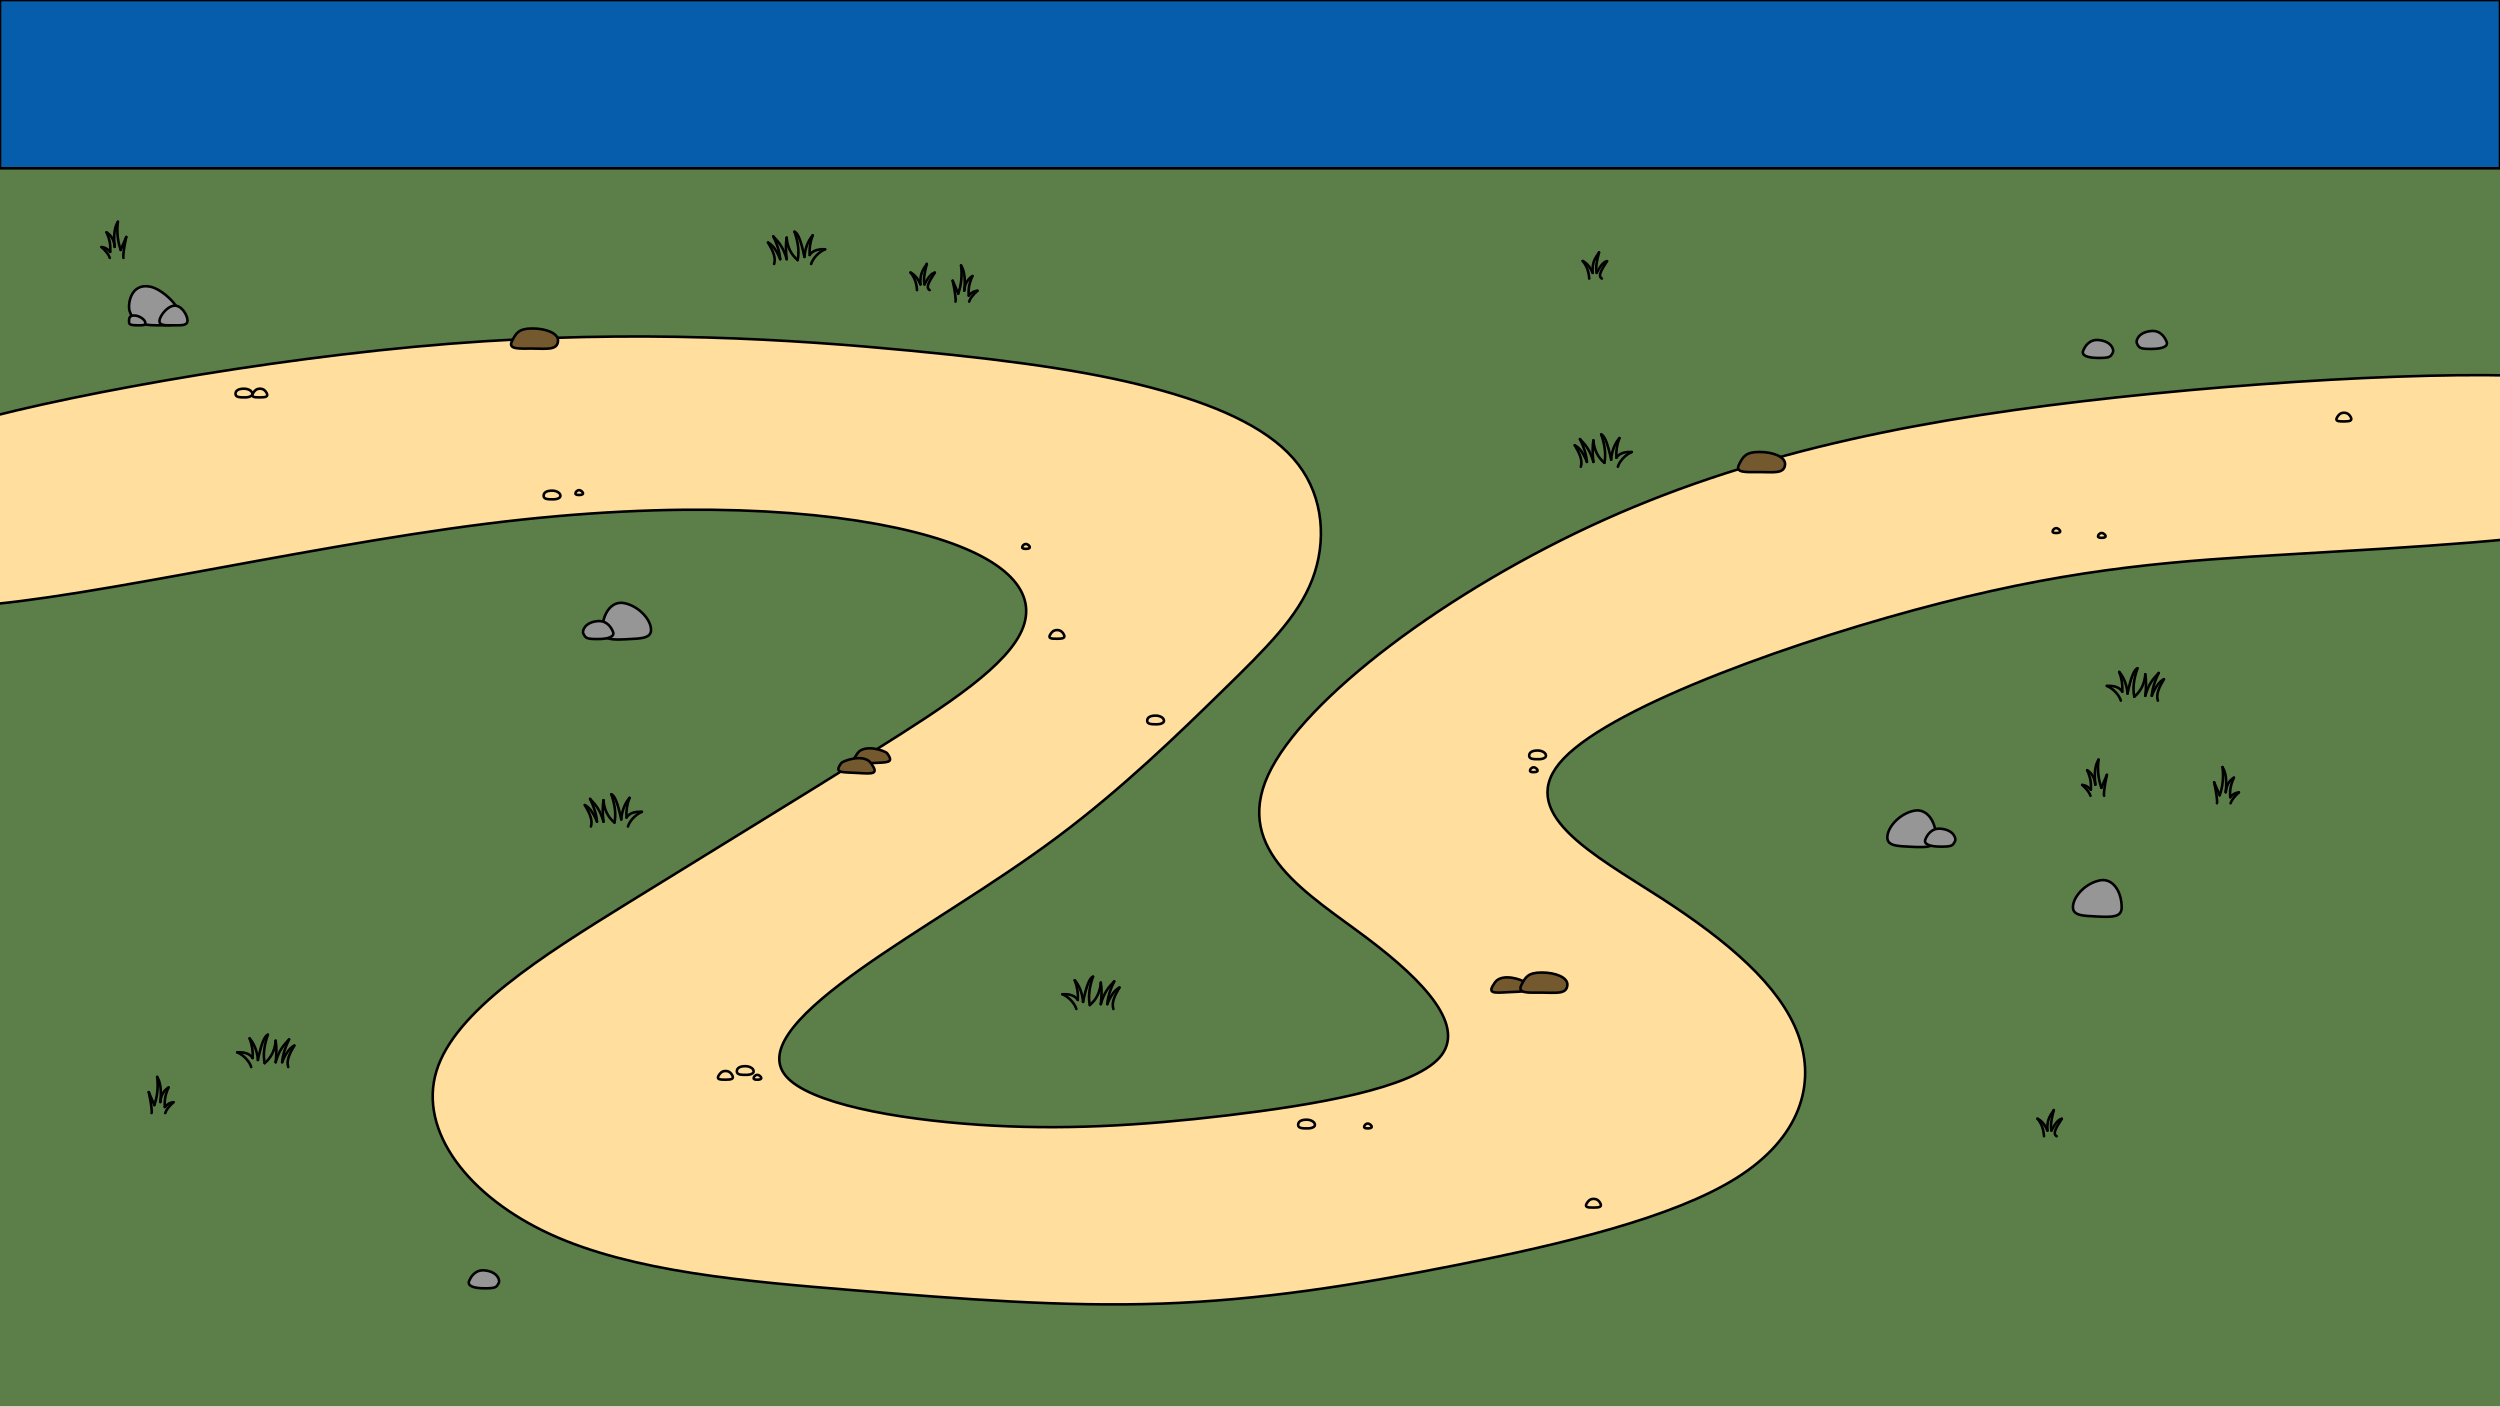
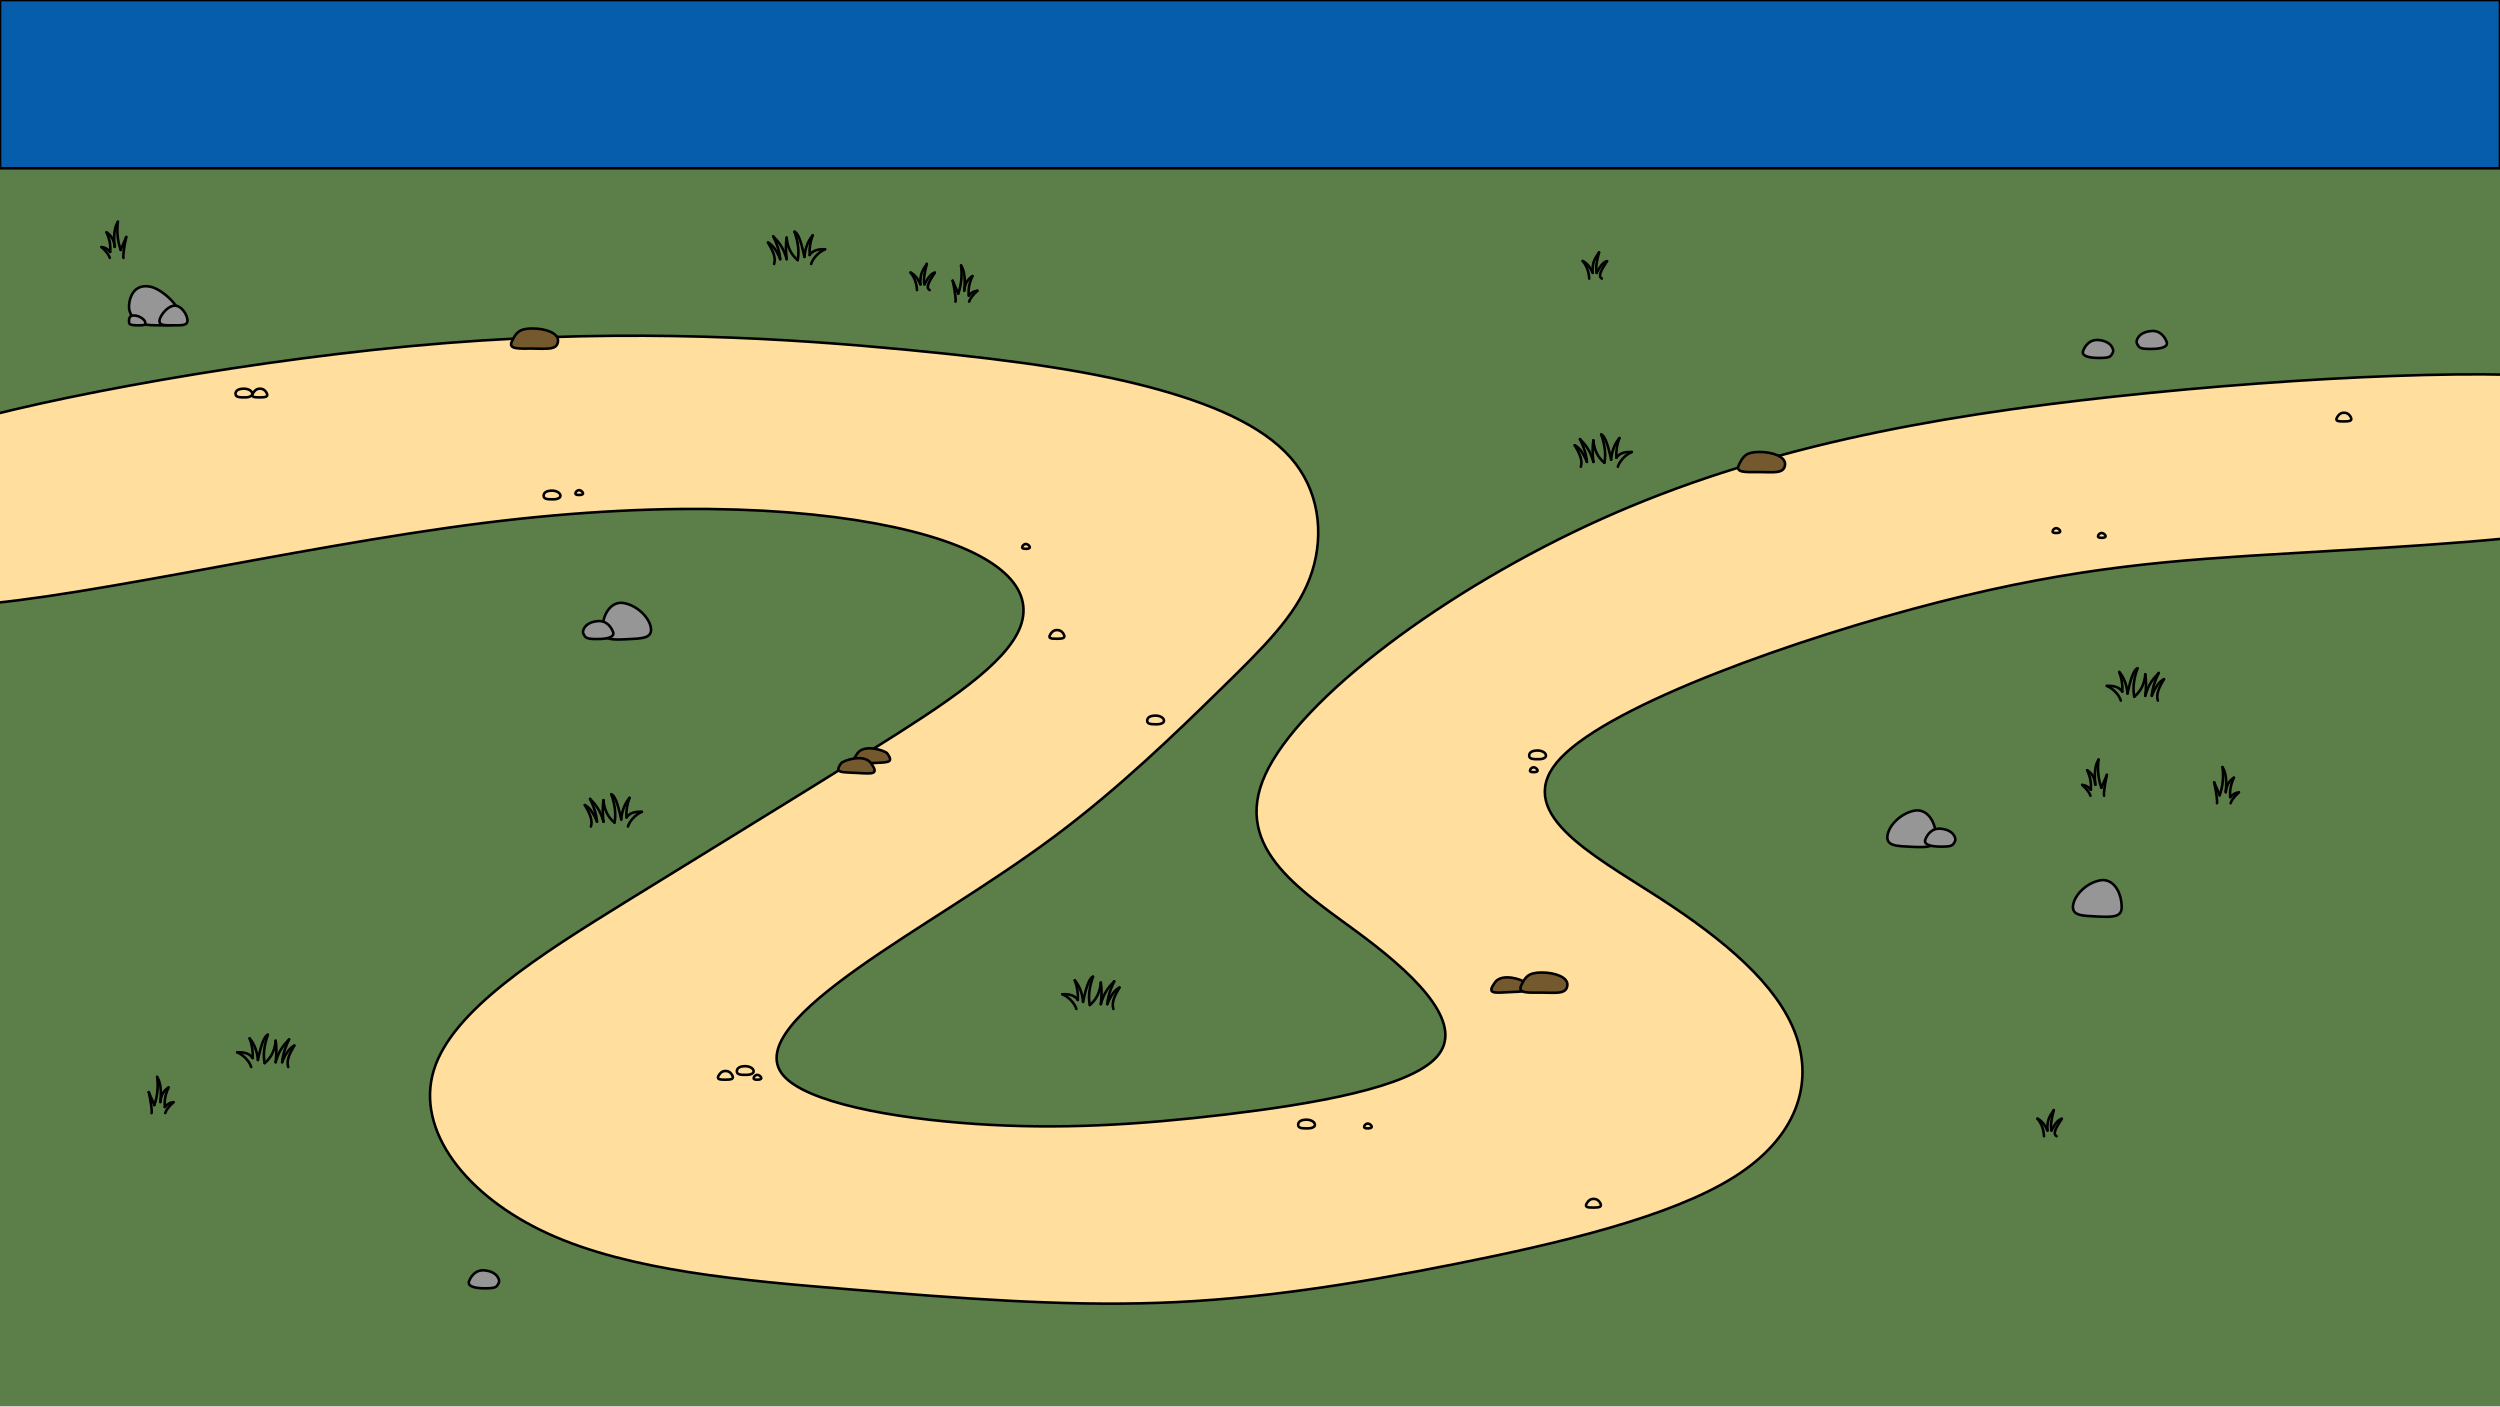
<svg xmlns="http://www.w3.org/2000/svg" viewBox="0 0 1920 1080" width="1920" height="1080">
  <defs>
-     <clipPath id="artboard-13181231583954186489">
+     <clipPath id="artboard-2598006799643999161">
      <rect x="0" y="0" width="1920" height="1080" />
    </clipPath>
  </defs>
  <g>
    <rect fill="#ffffff" x="0" y="0" width="1920" height="1080" />
-     <g clip-path="url(#artboard-13181231583954186489)">
+     <g clip-path="url(#artboard-2598006799643999161)">
      <g>
        <path d="M0,0 C0,0 1920,0 1920,0 C1920,0 1920,1080 1920,1080 C1920,1080 0,1080 0,1080 C0,1080 0,0 0,0 Z" fill="#5c7f49" />
      </g>
      <g>
        <g transform="matrix(1,0,0,1,48.2875,-93.78179)">
          <path d="M36.339,287.196 C36.339,287.196 36.734,283.522 36.035,279.798 C35.33,276.038 33.531,272.229 33.531,272.229" fill="none" stroke-width="2" stroke-linecap="round" stroke="#000000" />
        </g>
        <g transform="matrix(1,0,0,1,48.2875,-93.78179)">
          <path d="M33.531,272.229 C37.299,274.626 39.382,278.336 39.781,283.36" fill="none" stroke-width="2" stroke-linecap="round" stroke="#000000" />
        </g>
        <g transform="matrix(1,0,0,1,48.2875,-93.78179)">
          <path d="M39.781,283.36 C38.833,274.509 39.657,268.092 42.252,264.109" fill="none" stroke-width="2" stroke-linecap="round" stroke="#000000" />
        </g>
        <g transform="matrix(1,0,0,1,48.2875,-93.78179)">
          <path d="M42.252,264.109 C41.315,271.756 42.035,278.957 44.412,285.714" fill="none" stroke-width="2" stroke-linecap="round" stroke="#000000" />
        </g>
        <g transform="matrix(1,0,0,1,48.2875,-93.78179)">
          <path d="M44.412,285.714 L48.673,275.806" fill="none" stroke-width="2" stroke-linecap="round" stroke="#000000" />
        </g>
        <g transform="matrix(1,0,0,1,48.2875,-93.78179)">
          <path d="M48.673,275.806 C46.842,284.174 46.028,291.065 46.542,291.836" fill="none" stroke-width="2" stroke-linecap="round" stroke="#000000" />
        </g>
        <g transform="matrix(1,0,0,1,48.2875,-93.78179)">
          <path d="M36.339,287.196 C34.286,284.848 32.074,283.626 29.704,283.529" fill="none" stroke-width="2" stroke-linecap="round" stroke="#000000" />
        </g>
        <g transform="matrix(1,0,0,1,48.2875,-93.78179)">
          <path d="M29.704,283.529 C33.226,286.74 35.336,289.509 36.035,291.836" fill="none" stroke-width="2" stroke-linecap="round" stroke="#000000" />
        </g>
      </g>
      <g>
        <g transform="matrix(1,0,0,1,114.4009,522.4872)">
          <path d="M78.515,296.987 C77.337,292.982 72.969,287.878 67.819,285.714" fill="none" stroke-width="2" stroke-linecap="round" stroke="#000000" />
        </g>
        <g transform="matrix(1,0,0,1,114.4009,522.4872)">
          <path d="M67.819,285.714 C73.53,285.371 77.466,286.823 79.627,290.069" fill="none" stroke-width="2" stroke-linecap="round" stroke="#000000" />
        </g>
        <g transform="matrix(1,0,0,1,114.4009,522.4872)">
          <path d="M79.627,290.069 C80.003,285.103 79.231,280.085 77.311,275.014" fill="none" stroke-width="2" stroke-linecap="round" stroke="#000000" />
        </g>
        <g transform="matrix(1,0,0,1,114.4009,522.4872)">
          <path d="M77.311,275.014 C80.098,278.205 83.05,283.718 83.663,291.553" fill="none" stroke-width="2" stroke-linecap="round" stroke="#000000" />
        </g>
        <g transform="matrix(1,0,0,1,114.4009,522.4872)">
          <path d="M83.663,291.553 C86.206,279.309 88.754,272.867 91.306,272.229" fill="none" stroke-width="2" stroke-linecap="round" stroke="#000000" />
        </g>
        <g transform="matrix(1,0,0,1,114.4009,522.4872)">
          <path d="M88.859,293.987 C93.934,289.777 96.749,284.045 97.304,276.793" fill="none" stroke-width="2" stroke-linecap="round" stroke="#000000" />
        </g>
        <g transform="matrix(1,0,0,1,114.4009,522.4872)">
          <path d="M97.304,276.793 C98.056,281.315 98.056,286.813 97.304,293.286" fill="none" stroke-width="2" stroke-linecap="round" stroke="#000000" />
        </g>
        <g transform="matrix(1,0,0,1,114.4009,522.4872)">
          <path d="M97.304,293.286 C99.769,284.546 102.946,280.64 107.593,275.806" fill="none" stroke-width="2" stroke-linecap="round" stroke="#000000" />
        </g>
        <g transform="matrix(1,0,0,1,114.4009,522.4872)">
          <path d="M107.593,275.806 C107.593,275.806 105.095,281.019 103.917,284.896 C102.44,289.759 102.285,293.286 102.285,293.286" fill="none" stroke-width="2" stroke-linecap="round" stroke="#000000" />
        </g>
        <g transform="matrix(1,0,0,1,114.4009,522.4872)">
          <path d="M102.285,293.286 C105.016,286.478 108.128,282.228 111.621,280.537" fill="none" stroke-width="2" stroke-linecap="round" stroke="#000000" />
        </g>
        <g transform="matrix(1,0,0,1,114.4009,522.4872)">
          <path d="M111.621,280.537 C107.845,286.811 105.419,292.294 106.953,296.987" fill="none" stroke-width="2" stroke-linecap="round" stroke="#000000" />
        </g>
        <g transform="matrix(1,0,0,1,114.4009,522.4872)">
          <path d="M91.306,272.229 C88.358,280.537 87.586,288.029 88.859,293.987" fill="none" stroke-width="2" stroke-linecap="round" stroke="#000000" />
        </g>
      </g>
      <g>
        <g transform="matrix(1,0,0,1,1082.528,-80.05642)">
          <path d="M137.986,293.987 C137.889,292.302 137.66,290.706 137.3,289.198 C136.509,285.882 135.082,282.995 133.019,280.537" fill="none" stroke-width="2" stroke-linecap="round" stroke="#000000" />
        </g>
        <g transform="matrix(1,0,0,1,1082.528,-80.05642)">
          <path d="M133.019,280.537 C136.098,282.036 138.643,285.061 140.651,289.612" fill="none" stroke-width="2" stroke-linecap="round" stroke="#000000" />
        </g>
        <g transform="matrix(1,0,0,1,1082.528,-80.05642)">
          <path d="M140.651,289.612 C140.039,281.133 142.867,277.933 145.524,273.94" fill="none" stroke-width="2" stroke-linecap="round" stroke="#000000" />
        </g>
        <g transform="matrix(1,0,0,1,1082.528,-80.05642)">
          <path d="M145.524,273.94 C143.719,280.636 142.833,285.902 143.719,289.612" fill="none" stroke-width="2" stroke-linecap="round" stroke="#000000" />
        </g>
        <g transform="matrix(1,0,0,1,1082.528,-80.05642)">
          <path d="M143.719,289.612 C146.666,283.894 149.31,280.902 151.652,280.636" fill="none" stroke-width="2" stroke-linecap="round" stroke="#000000" />
        </g>
        <g transform="matrix(1,0,0,1,1082.528,-80.05642)">
          <path d="M151.652,280.628 C146.914,287.984 144.576,292.137 147.686,293.987" fill="none" stroke-width="2" stroke-linecap="round" stroke="#000000" />
        </g>
      </g>
      <g>
        <path d="M1612.415,676.192 C1622.504,674.015 1629.439,684.487 1629.439,696.844 C1629.439,704.102 1623.21,704.503 1611.189,703.914 C1598.858,703.31 1590.627,703.391 1592.22,694.671 C1593.535,687.469 1601.845,678.473 1612.415,676.192 Z" fill="#969696" stroke-width="2" stroke-linecap="round" stroke="#000000" />
      </g>
      <g>
        <path d="M372.219,975.663 C382.206,976.638 384.115,983.276 383.081,985.213 C381.293,988.562 381.046,989.424 372.219,989.424 C363.392,989.424 358.89,987.494 360.258,983.952 C361.377,981.053 364.664,974.925 372.219,975.663 Z" fill="#969696" stroke-width="2" stroke-linecap="round" stroke="#000000" />
      </g>
      <g>
        <path d="M115.658,220.221 C123.875,221.985 138.111,234.143 138.111,242.925 C138.111,249.837 134.465,249.837 120.612,249.837 C106.759,249.837 102.322,247.209 99.533,238.877 C97.977,234.226 100.059,216.873 115.658,220.221 Z" fill="#969696" stroke-width="2" stroke-linecap="round" stroke="#000000" />
      </g>
      <g>
        <path d="M133.46,234.789 C139.202,233.99 143.995,241.961 143.995,246.105 C143.995,250.25 139.257,249.81 133.46,249.81 C127.662,249.81 122.191,250.376 122.49,246.242 C122.733,242.872 127.906,235.563 133.46,234.789 Z" fill="#969696" stroke-width="2" stroke-linecap="round" stroke="#000000" />
      </g>
      <g>
        <path d="M102.957,242.285 C107.214,242.285 111.595,245.725 111.595,247.808 C111.595,249.891 110.303,249.837 106.046,249.837 C101.789,249.837 99.114,249.645 99.114,247.561 C99.114,245.478 98.7,242.285 102.957,242.285 Z" fill="#969696" stroke-width="2" stroke-linecap="round" stroke="#000000" />
      </g>
      <g>
        <g transform="matrix(-1,0,0,1,780.344,-60.20188)">
          <path d="M36.339,287.196 C36.339,287.196 36.734,283.522 36.035,279.798 C35.33,276.038 33.531,272.229 33.531,272.229" fill="none" stroke-width="2" stroke-linecap="round" stroke="#000000" />
        </g>
        <g transform="matrix(-1,0,0,1,780.344,-60.20188)">
          <path d="M33.531,272.229 C37.299,274.626 39.382,278.336 39.781,283.36" fill="none" stroke-width="2" stroke-linecap="round" stroke="#000000" />
        </g>
        <g transform="matrix(-1,0,0,1,780.344,-60.20188)">
          <path d="M39.781,283.36 C38.833,274.509 39.657,268.092 42.252,264.109" fill="none" stroke-width="2" stroke-linecap="round" stroke="#000000" />
        </g>
        <g transform="matrix(-1,0,0,1,780.344,-60.20188)">
          <path d="M42.252,264.109 C41.315,271.756 42.035,278.957 44.412,285.714" fill="none" stroke-width="2" stroke-linecap="round" stroke="#000000" />
        </g>
        <g transform="matrix(-1,0,0,1,780.344,-60.20188)">
          <path d="M44.412,285.714 L48.673,275.806" fill="none" stroke-width="2" stroke-linecap="round" stroke="#000000" />
        </g>
        <g transform="matrix(-1,0,0,1,780.344,-60.20188)">
          <path d="M48.673,275.806 C46.842,284.174 46.028,291.065 46.542,291.836" fill="none" stroke-width="2" stroke-linecap="round" stroke="#000000" />
        </g>
        <g transform="matrix(-1,0,0,1,780.344,-60.20188)">
          <path d="M36.339,287.196 C34.286,284.848 32.074,283.626 29.704,283.529" fill="none" stroke-width="2" stroke-linecap="round" stroke="#000000" />
        </g>
        <g transform="matrix(-1,0,0,1,780.344,-60.20188)">
          <path d="M29.704,283.529 C33.226,286.74 35.336,289.509 36.035,291.836" fill="none" stroke-width="2" stroke-linecap="round" stroke="#000000" />
        </g>
      </g>
      <g>
        <g transform="matrix(-1,0,0,1,162.9402,562.9786)">
          <path d="M36.339,287.196 C36.339,287.196 36.734,283.522 36.035,279.798 C35.33,276.038 33.531,272.229 33.531,272.229" fill="none" stroke-width="2" stroke-linecap="round" stroke="#000000" />
        </g>
        <g transform="matrix(-1,0,0,1,162.9402,562.9786)">
          <path d="M33.531,272.229 C37.299,274.626 39.382,278.336 39.781,283.36" fill="none" stroke-width="2" stroke-linecap="round" stroke="#000000" />
        </g>
        <g transform="matrix(-1,0,0,1,162.9402,562.9786)">
          <path d="M39.781,283.36 C38.833,274.509 39.657,268.092 42.252,264.109" fill="none" stroke-width="2" stroke-linecap="round" stroke="#000000" />
        </g>
        <g transform="matrix(-1,0,0,1,162.9402,562.9786)">
          <path d="M42.252,264.109 C41.315,271.756 42.035,278.957 44.412,285.714" fill="none" stroke-width="2" stroke-linecap="round" stroke="#000000" />
        </g>
        <g transform="matrix(-1,0,0,1,162.9402,562.9786)">
          <path d="M44.412,285.714 L48.673,275.806" fill="none" stroke-width="2" stroke-linecap="round" stroke="#000000" />
        </g>
        <g transform="matrix(-1,0,0,1,162.9402,562.9786)">
          <path d="M48.673,275.806 C46.842,284.174 46.028,291.065 46.542,291.836" fill="none" stroke-width="2" stroke-linecap="round" stroke="#000000" />
        </g>
        <g transform="matrix(-1,0,0,1,162.9402,562.9786)">
          <path d="M36.339,287.196 C34.286,284.848 32.074,283.626 29.704,283.529" fill="none" stroke-width="2" stroke-linecap="round" stroke="#000000" />
        </g>
        <g transform="matrix(-1,0,0,1,162.9402,562.9786)">
          <path d="M29.704,283.529 C33.226,286.74 35.336,289.509 36.035,291.836" fill="none" stroke-width="2" stroke-linecap="round" stroke="#000000" />
        </g>
      </g>
      <g>
        <g transform="matrix(-1,0,0,1,1749.14,325.0422)">
          <path d="M36.339,287.196 C36.339,287.196 36.734,283.522 36.035,279.798 C35.33,276.038 33.531,272.229 33.531,272.229" fill="none" stroke-width="2" stroke-linecap="round" stroke="#000000" />
        </g>
        <g transform="matrix(-1,0,0,1,1749.14,325.0422)">
          <path d="M33.531,272.229 C37.299,274.626 39.382,278.336 39.781,283.36" fill="none" stroke-width="2" stroke-linecap="round" stroke="#000000" />
        </g>
        <g transform="matrix(-1,0,0,1,1749.14,325.0422)">
          <path d="M39.781,283.36 C38.833,274.509 39.657,268.092 42.252,264.109" fill="none" stroke-width="2" stroke-linecap="round" stroke="#000000" />
        </g>
        <g transform="matrix(-1,0,0,1,1749.14,325.0422)">
          <path d="M42.252,264.109 C41.315,271.756 42.035,278.957 44.412,285.714" fill="none" stroke-width="2" stroke-linecap="round" stroke="#000000" />
        </g>
        <g transform="matrix(-1,0,0,1,1749.14,325.0422)">
          <path d="M44.412,285.714 L48.673,275.806" fill="none" stroke-width="2" stroke-linecap="round" stroke="#000000" />
        </g>
        <g transform="matrix(-1,0,0,1,1749.14,325.0422)">
          <path d="M48.673,275.806 C46.842,284.174 46.028,291.065 46.542,291.836" fill="none" stroke-width="2" stroke-linecap="round" stroke="#000000" />
        </g>
        <g transform="matrix(-1,0,0,1,1749.14,325.0422)">
          <path d="M36.339,287.196 C34.286,284.848 32.074,283.626 29.704,283.529" fill="none" stroke-width="2" stroke-linecap="round" stroke="#000000" />
        </g>
        <g transform="matrix(-1,0,0,1,1749.14,325.0422)">
          <path d="M29.704,283.529 C33.226,286.74 35.336,289.509 36.035,291.836" fill="none" stroke-width="2" stroke-linecap="round" stroke="#000000" />
        </g>
      </g>
      <g>
        <g transform="matrix(1,0,0,1,1569.423,319.2989)">
          <path d="M36.339,287.196 C36.339,287.196 36.734,283.522 36.035,279.798 C35.33,276.038 33.531,272.229 33.531,272.229" fill="none" stroke-width="2" stroke-linecap="round" stroke="#000000" />
        </g>
        <g transform="matrix(1,0,0,1,1569.423,319.2989)">
          <path d="M33.531,272.229 C37.299,274.626 39.382,278.336 39.781,283.36" fill="none" stroke-width="2" stroke-linecap="round" stroke="#000000" />
        </g>
        <g transform="matrix(1,0,0,1,1569.423,319.2989)">
          <path d="M39.781,283.36 C38.833,274.509 39.657,268.092 42.252,264.109" fill="none" stroke-width="2" stroke-linecap="round" stroke="#000000" />
        </g>
        <g transform="matrix(1,0,0,1,1569.423,319.2989)">
          <path d="M42.252,264.109 C41.315,271.756 42.035,278.957 44.412,285.714" fill="none" stroke-width="2" stroke-linecap="round" stroke="#000000" />
        </g>
        <g transform="matrix(1,0,0,1,1569.423,319.2989)">
          <path d="M44.412,285.714 L48.673,275.806" fill="none" stroke-width="2" stroke-linecap="round" stroke="#000000" />
        </g>
        <g transform="matrix(1,0,0,1,1569.423,319.2989)">
          <path d="M48.673,275.806 C46.842,284.174 46.028,291.065 46.542,291.836" fill="none" stroke-width="2" stroke-linecap="round" stroke="#000000" />
        </g>
        <g transform="matrix(1,0,0,1,1569.423,319.2989)">
          <path d="M36.339,287.196 C34.286,284.848 32.074,283.626 29.704,283.529" fill="none" stroke-width="2" stroke-linecap="round" stroke="#000000" />
        </g>
        <g transform="matrix(1,0,0,1,1569.423,319.2989)">
          <path d="M29.704,283.529 C33.226,286.74 35.336,289.509 36.035,291.836" fill="none" stroke-width="2" stroke-linecap="round" stroke="#000000" />
        </g>
      </g>
      <g>
        <g transform="matrix(-1,0,0,1,701.4667,-94.253)">
          <path d="M78.515,296.987 C77.337,292.982 72.969,287.878 67.819,285.714" fill="none" stroke-width="2" stroke-linecap="round" stroke="#000000" />
        </g>
        <g transform="matrix(-1,0,0,1,701.4667,-94.253)">
          <path d="M67.819,285.714 C73.53,285.371 77.466,286.823 79.627,290.069" fill="none" stroke-width="2" stroke-linecap="round" stroke="#000000" />
        </g>
        <g transform="matrix(-1,0,0,1,701.4667,-94.253)">
          <path d="M79.627,290.069 C80.003,285.103 79.231,280.085 77.311,275.014" fill="none" stroke-width="2" stroke-linecap="round" stroke="#000000" />
        </g>
        <g transform="matrix(-1,0,0,1,701.4667,-94.253)">
          <path d="M77.311,275.014 C80.098,278.205 83.05,283.718 83.663,291.553" fill="none" stroke-width="2" stroke-linecap="round" stroke="#000000" />
        </g>
        <g transform="matrix(-1,0,0,1,701.4667,-94.253)">
          <path d="M83.663,291.553 C86.206,279.309 88.754,272.867 91.306,272.229" fill="none" stroke-width="2" stroke-linecap="round" stroke="#000000" />
        </g>
        <g transform="matrix(-1,0,0,1,701.4667,-94.253)">
          <path d="M88.859,293.987 C93.934,289.777 96.749,284.045 97.304,276.793" fill="none" stroke-width="2" stroke-linecap="round" stroke="#000000" />
        </g>
        <g transform="matrix(-1,0,0,1,701.4667,-94.253)">
          <path d="M97.304,276.793 C98.056,281.315 98.056,286.813 97.304,293.286" fill="none" stroke-width="2" stroke-linecap="round" stroke="#000000" />
        </g>
        <g transform="matrix(-1,0,0,1,701.4667,-94.253)">
          <path d="M97.304,293.286 C99.769,284.546 102.946,280.64 107.593,275.806" fill="none" stroke-width="2" stroke-linecap="round" stroke="#000000" />
        </g>
        <g transform="matrix(-1,0,0,1,701.4667,-94.253)">
          <path d="M107.593,275.806 C107.593,275.806 105.095,281.019 103.917,284.896 C102.44,289.759 102.285,293.286 102.285,293.286" fill="none" stroke-width="2" stroke-linecap="round" stroke="#000000" />
        </g>
        <g transform="matrix(-1,0,0,1,701.4667,-94.253)">
          <path d="M102.285,293.286 C105.016,286.478 108.128,282.228 111.621,280.537" fill="none" stroke-width="2" stroke-linecap="round" stroke="#000000" />
        </g>
        <g transform="matrix(-1,0,0,1,701.4667,-94.253)">
          <path d="M111.621,280.537 C107.845,286.811 105.419,292.294 106.953,296.987" fill="none" stroke-width="2" stroke-linecap="round" stroke="#000000" />
        </g>
        <g transform="matrix(-1,0,0,1,701.4667,-94.253)">
          <path d="M91.306,272.229 C88.358,280.537 87.586,288.029 88.859,293.987" fill="none" stroke-width="2" stroke-linecap="round" stroke="#000000" />
        </g>
      </g>
      <g>
        <g transform="matrix(1,0,0,1,1550.277,241.0724)">
          <path d="M78.515,296.987 C77.337,292.982 72.969,287.878 67.819,285.714" fill="none" stroke-width="2" stroke-linecap="round" stroke="#000000" />
        </g>
        <g transform="matrix(1,0,0,1,1550.277,241.0724)">
          <path d="M67.819,285.714 C73.53,285.371 77.466,286.823 79.627,290.069" fill="none" stroke-width="2" stroke-linecap="round" stroke="#000000" />
        </g>
        <g transform="matrix(1,0,0,1,1550.277,241.0724)">
          <path d="M79.627,290.069 C80.003,285.103 79.231,280.085 77.311,275.014" fill="none" stroke-width="2" stroke-linecap="round" stroke="#000000" />
        </g>
        <g transform="matrix(1,0,0,1,1550.277,241.0724)">
          <path d="M77.311,275.014 C80.098,278.205 83.05,283.718 83.663,291.553" fill="none" stroke-width="2" stroke-linecap="round" stroke="#000000" />
        </g>
        <g transform="matrix(1,0,0,1,1550.277,241.0724)">
          <path d="M83.663,291.553 C86.206,279.309 88.754,272.867 91.306,272.229" fill="none" stroke-width="2" stroke-linecap="round" stroke="#000000" />
        </g>
        <g transform="matrix(1,0,0,1,1550.277,241.0724)">
          <path d="M88.859,293.987 C93.934,289.777 96.749,284.045 97.304,276.793" fill="none" stroke-width="2" stroke-linecap="round" stroke="#000000" />
        </g>
        <g transform="matrix(1,0,0,1,1550.277,241.0724)">
          <path d="M97.304,276.793 C98.056,281.315 98.056,286.813 97.304,293.286" fill="none" stroke-width="2" stroke-linecap="round" stroke="#000000" />
        </g>
        <g transform="matrix(1,0,0,1,1550.277,241.0724)">
          <path d="M97.304,293.286 C99.769,284.546 102.946,280.64 107.593,275.806" fill="none" stroke-width="2" stroke-linecap="round" stroke="#000000" />
        </g>
        <g transform="matrix(1,0,0,1,1550.277,241.0724)">
          <path d="M107.593,275.806 C107.593,275.806 105.095,281.019 103.917,284.896 C102.44,289.759 102.285,293.286 102.285,293.286" fill="none" stroke-width="2" stroke-linecap="round" stroke="#000000" />
        </g>
        <g transform="matrix(1,0,0,1,1550.277,241.0724)">
          <path d="M102.285,293.286 C105.016,286.478 108.128,282.228 111.621,280.537" fill="none" stroke-width="2" stroke-linecap="round" stroke="#000000" />
        </g>
        <g transform="matrix(1,0,0,1,1550.277,241.0724)">
          <path d="M111.621,280.537 C107.845,286.811 105.419,292.294 106.953,296.987" fill="none" stroke-width="2" stroke-linecap="round" stroke="#000000" />
        </g>
        <g transform="matrix(1,0,0,1,1550.277,241.0724)">
          <path d="M91.306,272.229 C88.358,280.537 87.586,288.029 88.859,293.987" fill="none" stroke-width="2" stroke-linecap="round" stroke="#000000" />
        </g>
      </g>
      <g>
        <g transform="matrix(1,0,0,1,748.1214,477.8776)">
          <path d="M78.515,296.987 C77.337,292.982 72.969,287.878 67.819,285.714" fill="none" stroke-width="2" stroke-linecap="round" stroke="#000000" />
        </g>
        <g transform="matrix(1,0,0,1,748.1214,477.8776)">
          <path d="M67.819,285.714 C73.53,285.371 77.466,286.823 79.627,290.069" fill="none" stroke-width="2" stroke-linecap="round" stroke="#000000" />
        </g>
        <g transform="matrix(1,0,0,1,748.1214,477.8776)">
          <path d="M79.627,290.069 C80.003,285.103 79.231,280.085 77.311,275.014" fill="none" stroke-width="2" stroke-linecap="round" stroke="#000000" />
        </g>
        <g transform="matrix(1,0,0,1,748.1214,477.8776)">
          <path d="M77.311,275.014 C80.098,278.205 83.05,283.718 83.663,291.553" fill="none" stroke-width="2" stroke-linecap="round" stroke="#000000" />
        </g>
        <g transform="matrix(1,0,0,1,748.1214,477.8776)">
          <path d="M83.663,291.553 C86.206,279.309 88.754,272.867 91.306,272.229" fill="none" stroke-width="2" stroke-linecap="round" stroke="#000000" />
        </g>
        <g transform="matrix(1,0,0,1,748.1214,477.8776)">
          <path d="M88.859,293.987 C93.934,289.777 96.749,284.045 97.304,276.793" fill="none" stroke-width="2" stroke-linecap="round" stroke="#000000" />
        </g>
        <g transform="matrix(1,0,0,1,748.1214,477.8776)">
          <path d="M97.304,276.793 C98.056,281.315 98.056,286.813 97.304,293.286" fill="none" stroke-width="2" stroke-linecap="round" stroke="#000000" />
        </g>
        <g transform="matrix(1,0,0,1,748.1214,477.8776)">
          <path d="M97.304,293.286 C99.769,284.546 102.946,280.64 107.593,275.806" fill="none" stroke-width="2" stroke-linecap="round" stroke="#000000" />
        </g>
        <g transform="matrix(1,0,0,1,748.1214,477.8776)">
          <path d="M107.593,275.806 C107.593,275.806 105.095,281.019 103.917,284.896 C102.44,289.759 102.285,293.286 102.285,293.286" fill="none" stroke-width="2" stroke-linecap="round" stroke="#000000" />
        </g>
        <g transform="matrix(1,0,0,1,748.1214,477.8776)">
          <path d="M102.285,293.286 C105.016,286.478 108.128,282.228 111.621,280.537" fill="none" stroke-width="2" stroke-linecap="round" stroke="#000000" />
        </g>
        <g transform="matrix(1,0,0,1,748.1214,477.8776)">
          <path d="M111.621,280.537 C107.845,286.811 105.419,292.294 106.953,296.987" fill="none" stroke-width="2" stroke-linecap="round" stroke="#000000" />
        </g>
        <g transform="matrix(1,0,0,1,748.1214,477.8776)">
          <path d="M91.306,272.229 C88.358,280.537 87.586,288.029 88.859,293.987" fill="none" stroke-width="2" stroke-linecap="round" stroke="#000000" />
        </g>
      </g>
      <g>
        <g transform="matrix(1,0,0,1,566.2714,-71.20634)">
          <path d="M137.986,293.987 C137.889,292.302 137.66,290.706 137.3,289.198 C136.509,285.882 135.082,282.995 133.019,280.537" fill="none" stroke-width="2" stroke-linecap="round" stroke="#000000" />
        </g>
        <g transform="matrix(1,0,0,1,566.2714,-71.20634)">
          <path d="M133.019,280.537 C136.098,282.036 138.643,285.061 140.651,289.612" fill="none" stroke-width="2" stroke-linecap="round" stroke="#000000" />
        </g>
        <g transform="matrix(1,0,0,1,566.2714,-71.20634)">
          <path d="M140.651,289.612 C140.039,281.133 142.867,277.933 145.524,273.94" fill="none" stroke-width="2" stroke-linecap="round" stroke="#000000" />
        </g>
        <g transform="matrix(1,0,0,1,566.2714,-71.20634)">
          <path d="M145.524,273.94 C143.719,280.636 142.833,285.902 143.719,289.612" fill="none" stroke-width="2" stroke-linecap="round" stroke="#000000" />
        </g>
        <g transform="matrix(1,0,0,1,566.2714,-71.20634)">
          <path d="M143.719,289.612 C146.666,283.894 149.31,280.902 151.652,280.636" fill="none" stroke-width="2" stroke-linecap="round" stroke="#000000" />
        </g>
        <g transform="matrix(1,0,0,1,566.2714,-71.20634)">
          <path d="M151.652,280.628 C146.914,287.984 144.576,292.137 147.686,293.987" fill="none" stroke-width="2" stroke-linecap="round" stroke="#000000" />
        </g>
      </g>
      <g>
        <g transform="matrix(1,0,0,1,1431.8,578.625)">
          <path d="M137.986,293.987 C137.889,292.302 137.66,290.706 137.3,289.198 C136.509,285.882 135.082,282.995 133.019,280.537" fill="none" stroke-width="2" stroke-linecap="round" stroke="#000000" />
        </g>
        <g transform="matrix(1,0,0,1,1431.8,578.625)">
          <path d="M133.019,280.537 C136.098,282.036 138.643,285.061 140.651,289.612" fill="none" stroke-width="2" stroke-linecap="round" stroke="#000000" />
        </g>
        <g transform="matrix(1,0,0,1,1431.8,578.625)">
          <path d="M140.651,289.612 C140.039,281.133 142.867,277.933 145.524,273.94" fill="none" stroke-width="2" stroke-linecap="round" stroke="#000000" />
        </g>
        <g transform="matrix(1,0,0,1,1431.8,578.625)">
          <path d="M145.524,273.94 C143.719,280.636 142.833,285.902 143.719,289.612" fill="none" stroke-width="2" stroke-linecap="round" stroke="#000000" />
        </g>
        <g transform="matrix(1,0,0,1,1431.8,578.625)">
          <path d="M143.719,289.612 C146.666,283.894 149.31,280.902 151.652,280.636" fill="none" stroke-width="2" stroke-linecap="round" stroke="#000000" />
        </g>
        <g transform="matrix(1,0,0,1,1431.8,578.625)">
          <path d="M151.652,280.628 C146.914,287.984 144.576,292.137 147.686,293.987" fill="none" stroke-width="2" stroke-linecap="round" stroke="#000000" />
        </g>
      </g>
      <g>
        <path d="M1469.862,622.661 C1479.951,620.484 1486.886,630.956 1486.886,643.313 C1486.886,650.571 1480.657,650.972 1468.635,650.383 C1456.305,649.779 1448.074,649.86 1449.666,641.14 C1450.982,633.938 1459.292,624.942 1469.862,622.661 Z" fill="#969696" stroke-width="2" stroke-linecap="round" stroke="#000000" />
      </g>
      <g>
        <path d="M1490.619,636.463 C1500.606,637.438 1502.515,644.076 1501.481,646.013 C1499.693,649.362 1499.446,650.224 1490.619,650.224 C1481.792,650.224 1477.29,648.294 1478.658,644.752 C1479.777,641.853 1483.064,635.725 1490.619,636.463 Z" fill="#969696" stroke-width="2" stroke-linecap="round" stroke="#000000" />
      </g>
      <g>
-         <path d="M345.175,264.022 C201.337,275.414 34.75,306.337 -36.407,328.217 C-107.564,350.097 -83.29,362.933 -85.456,391.86 C-87.623,420.786 -116.229,465.802 -38.115,465.838 C39.999,465.873 224.832,420.929 373.214,402.279 C521.595,383.629 633.525,391.274 702.243,408.608 C770.96,425.943 796.465,452.965 785.768,481.737 C775.071,510.509 728.17,541.029 671.71,576.404 C615.25,611.78 549.231,652.01 482.747,693.158 C416.263,734.305 349.315,776.371 335.204,822.569 C321.093,868.767 359.819,919.098 422.839,947.949 C485.859,976.8 573.172,984.171 655.892,990.924 C738.611,997.676 816.736,1003.81 892.157,1001.173 C967.578,998.536 1040.295,987.129 1119.556,971.363 C1198.816,955.596 1284.621,935.471 1333.643,904.678 C1382.664,873.885 1394.902,832.424 1381.003,794.671 C1367.105,756.917 1327.069,722.87 1275.627,689.611 C1224.185,656.352 1161.337,623.88 1200.962,582.461 C1240.588,541.042 1382.688,490.676 1490.691,463.1 C1598.695,435.523 1672.602,430.736 1761.882,425.495 C1851.162,420.255 1955.816,414.561 1996.46,403.573 C2037.104,392.584 2013.738,376.3 2018.5,354.096 C2023.262,331.893 2056.151,303.77 1993.015,293.179 C1929.878,282.588 1770.715,289.529 1626.458,305.118 C1482.202,320.707 1352.851,344.945 1232.476,398.993 C1112.1,453.041 1000.7,536.898 973.902,595.29 C947.103,653.682 1004.905,686.607 1049.778,720.377 C1094.65,754.147 1126.593,788.76 1105.438,812.37 C1084.282,835.979 1010.03,848.585 942.65,856.618 C875.27,864.651 814.762,868.112 751.215,863.792 C687.668,859.473 621.08,847.374 603.475,826.321 C585.87,805.268 617.247,775.262 661.336,743.964 C705.424,712.665 762.224,680.073 812.218,642.741 C862.211,605.408 905.398,563.335 939.063,530.423 C972.728,497.51 996.871,473.759 1007.869,444.958 C1018.867,416.157 1016.718,382.306 996.978,356.591 C977.238,330.876 939.906,313.297 892.676,300.04 C845.445,286.783 788.316,277.847 699.208,269.309 C610.099,260.771 489.012,252.631 345.175,264.022 C345.175,264.022 345.175,264.022 345.175,264.022 Z" fill="#ffde9e" stroke-width="2" stroke-linecap="round" stroke="#000000" />
+         <path d="M343.111,263.424 C199.274,274.815 32.686,305.739 -38.471,327.619 C-109.628,349.498 -85.354,362.335 -87.52,391.261 C-89.686,420.187 -118.293,465.203 -40.179,465.239 C37.935,465.275 222.768,420.33 371.15,401.68 C519.532,383.031 631.461,390.676 700.179,408.01 C768.896,425.344 794.402,452.367 783.704,481.138 C773.007,509.91 726.107,540.43 669.647,575.806 C613.187,611.181 547.167,651.411 480.683,692.559 C414.199,733.707 347.251,775.772 333.14,821.97 C319.029,868.168 357.755,918.499 420.775,947.35 C483.795,976.201 571.108,983.573 653.828,990.325 C736.547,997.077 814.672,1003.211 890.093,1000.574 C965.514,997.937 1038.231,986.53 1117.492,970.764 C1196.753,954.998 1282.557,934.872 1331.579,904.079 C1380.6,873.286 1392.838,831.826 1378.94,794.072 C1365.041,756.318 1325.005,722.272 1273.563,689.012 C1222.121,655.753 1159.273,623.281 1198.899,581.862 C1238.524,540.444 1380.624,490.078 1488.627,462.501 C1596.631,434.925 1670.538,430.137 1759.818,424.897 C1849.099,419.656 1953.752,413.963 1994.396,402.974 C2035.04,391.985 2011.675,375.701 2016.436,353.497 C2021.198,331.294 2054.088,303.171 1990.951,292.58 C1927.814,281.989 1768.652,288.93 1624.395,304.519 C1480.138,320.109 1350.787,344.346 1230.412,398.394 C1110.036,452.442 998.637,536.3 971.838,594.691 C945.039,653.083 1002.842,686.009 1047.714,719.778 C1092.586,753.548 1124.529,788.162 1103.374,811.771 C1082.219,835.381 1007.966,847.986 940.586,856.019 C873.206,864.052 812.699,867.513 749.151,863.194 C685.604,858.874 619.017,846.775 601.411,825.722 C583.806,804.67 615.184,774.664 659.272,743.365 C703.361,712.066 760.16,679.475 810.154,642.142 C860.147,604.81 903.334,562.736 936.999,529.824 C970.664,496.912 994.808,473.161 1005.805,444.36 C1016.803,415.559 1014.655,381.707 994.915,355.992 C975.174,330.277 937.843,312.699 890.612,299.441 C843.381,286.184 786.252,277.249 697.144,268.711 C608.036,260.173 486.949,252.032 343.111,263.424 C343.111,263.424 343.111,263.424 343.111,263.424 Z" fill="#ffde9e" stroke-width="2" stroke-linecap="round" stroke="#000000" />
      </g>
      <g>
        <path d="M479.61,463.236 C469.52,461.058 462.585,471.531 462.585,483.888 C462.585,491.146 468.814,491.547 480.836,490.958 C493.166,490.353 501.397,490.435 499.805,481.715 C498.49,474.512 490.179,465.517 479.61,463.236 Z" fill="#969696" stroke-width="2" stroke-linecap="round" stroke="#000000" />
      </g>
      <g>
        <path d="M458.852,477.037 C448.866,478.013 446.957,484.651 447.99,486.587 C449.778,489.937 450.026,490.799 458.852,490.799 C467.679,490.799 472.181,488.868 470.814,485.326 C469.695,482.428 466.407,476.3 458.852,477.037 Z" fill="#969696" stroke-width="2" stroke-linecap="round" stroke="#000000" />
      </g>
      <g>
        <path d="M1611.823,261.146 C1621.81,262.121 1623.719,268.759 1622.685,270.696 C1620.898,274.045 1620.65,274.907 1611.823,274.907 C1602.996,274.907 1598.494,272.977 1599.862,269.435 C1600.981,266.536 1604.269,260.408 1611.823,261.146 Z" fill="#969696" stroke-width="2" stroke-linecap="round" stroke="#000000" />
      </g>
      <g>
        <path d="M1652.016,254.235 C1642.029,255.21 1640.12,261.848 1641.154,263.784 C1642.942,267.134 1643.189,267.996 1652.016,267.996 C1660.843,267.996 1665.345,266.065 1663.977,262.524 C1662.858,259.625 1659.57,253.497 1652.016,254.235 Z" fill="#969696" stroke-width="2" stroke-linecap="round" stroke="#000000" />
      </g>
      <g>
        <g transform="matrix(-1,0,0,1,560.7753,337.7649)">
          <path d="M78.515,296.987 C77.337,292.982 72.969,287.878 67.819,285.714" fill="none" stroke-width="2" stroke-linecap="round" stroke="#000000" />
        </g>
        <g transform="matrix(-1,0,0,1,560.7753,337.7649)">
          <path d="M67.819,285.714 C73.53,285.371 77.466,286.823 79.627,290.069" fill="none" stroke-width="2" stroke-linecap="round" stroke="#000000" />
        </g>
        <g transform="matrix(-1,0,0,1,560.7753,337.7649)">
          <path d="M79.627,290.069 C80.003,285.103 79.231,280.085 77.311,275.014" fill="none" stroke-width="2" stroke-linecap="round" stroke="#000000" />
        </g>
        <g transform="matrix(-1,0,0,1,560.7753,337.7649)">
          <path d="M77.311,275.014 C80.098,278.205 83.05,283.718 83.663,291.553" fill="none" stroke-width="2" stroke-linecap="round" stroke="#000000" />
        </g>
        <g transform="matrix(-1,0,0,1,560.7753,337.7649)">
          <path d="M83.663,291.553 C86.206,279.309 88.754,272.867 91.306,272.229" fill="none" stroke-width="2" stroke-linecap="round" stroke="#000000" />
        </g>
        <g transform="matrix(-1,0,0,1,560.7753,337.7649)">
          <path d="M88.859,293.987 C93.934,289.777 96.749,284.045 97.304,276.793" fill="none" stroke-width="2" stroke-linecap="round" stroke="#000000" />
        </g>
        <g transform="matrix(-1,0,0,1,560.7753,337.7649)">
          <path d="M97.304,276.793 C98.056,281.315 98.056,286.813 97.304,293.286" fill="none" stroke-width="2" stroke-linecap="round" stroke="#000000" />
        </g>
        <g transform="matrix(-1,0,0,1,560.7753,337.7649)">
          <path d="M97.304,293.286 C99.769,284.546 102.946,280.64 107.593,275.806" fill="none" stroke-width="2" stroke-linecap="round" stroke="#000000" />
        </g>
        <g transform="matrix(-1,0,0,1,560.7753,337.7649)">
          <path d="M107.593,275.806 C107.593,275.806 105.095,281.019 103.917,284.896 C102.44,289.759 102.285,293.286 102.285,293.286" fill="none" stroke-width="2" stroke-linecap="round" stroke="#000000" />
        </g>
        <g transform="matrix(-1,0,0,1,560.7753,337.7649)">
          <path d="M102.285,293.286 C105.016,286.478 108.128,282.228 111.621,280.537" fill="none" stroke-width="2" stroke-linecap="round" stroke="#000000" />
        </g>
        <g transform="matrix(-1,0,0,1,560.7753,337.7649)">
          <path d="M111.621,280.537 C107.845,286.811 105.419,292.294 106.953,296.987" fill="none" stroke-width="2" stroke-linecap="round" stroke="#000000" />
        </g>
        <g transform="matrix(-1,0,0,1,560.7753,337.7649)">
          <path d="M91.306,272.229 C88.358,280.537 87.586,288.029 88.859,293.987" fill="none" stroke-width="2" stroke-linecap="round" stroke="#000000" />
        </g>
      </g>
      <g>
        <g transform="matrix(-1,0,0,1,1321.028,61.44172)">
          <path d="M78.515,296.987 C77.337,292.982 72.969,287.878 67.819,285.714" fill="none" stroke-width="2" stroke-linecap="round" stroke="#000000" />
        </g>
        <g transform="matrix(-1,0,0,1,1321.028,61.44172)">
          <path d="M67.819,285.714 C73.53,285.371 77.466,286.823 79.627,290.069" fill="none" stroke-width="2" stroke-linecap="round" stroke="#000000" />
        </g>
        <g transform="matrix(-1,0,0,1,1321.028,61.44172)">
          <path d="M79.627,290.069 C80.003,285.103 79.231,280.085 77.311,275.014" fill="none" stroke-width="2" stroke-linecap="round" stroke="#000000" />
        </g>
        <g transform="matrix(-1,0,0,1,1321.028,61.44172)">
          <path d="M77.311,275.014 C80.098,278.205 83.05,283.718 83.663,291.553" fill="none" stroke-width="2" stroke-linecap="round" stroke="#000000" />
        </g>
        <g transform="matrix(-1,0,0,1,1321.028,61.44172)">
          <path d="M83.663,291.553 C86.206,279.309 88.754,272.867 91.306,272.229" fill="none" stroke-width="2" stroke-linecap="round" stroke="#000000" />
        </g>
        <g transform="matrix(-1,0,0,1,1321.028,61.44172)">
          <path d="M88.859,293.987 C93.934,289.777 96.749,284.045 97.304,276.793" fill="none" stroke-width="2" stroke-linecap="round" stroke="#000000" />
        </g>
        <g transform="matrix(-1,0,0,1,1321.028,61.44172)">
          <path d="M97.304,276.793 C98.056,281.315 98.056,286.813 97.304,293.286" fill="none" stroke-width="2" stroke-linecap="round" stroke="#000000" />
        </g>
        <g transform="matrix(-1,0,0,1,1321.028,61.44172)">
          <path d="M97.304,293.286 C99.769,284.546 102.946,280.64 107.593,275.806" fill="none" stroke-width="2" stroke-linecap="round" stroke="#000000" />
        </g>
        <g transform="matrix(-1,0,0,1,1321.028,61.44172)">
          <path d="M107.593,275.806 C107.593,275.806 105.095,281.019 103.917,284.896 C102.44,289.759 102.285,293.286 102.285,293.286" fill="none" stroke-width="2" stroke-linecap="round" stroke="#000000" />
        </g>
        <g transform="matrix(-1,0,0,1,1321.028,61.44172)">
          <path d="M102.285,293.286 C105.016,286.478 108.128,282.228 111.621,280.537" fill="none" stroke-width="2" stroke-linecap="round" stroke="#000000" />
        </g>
        <g transform="matrix(-1,0,0,1,1321.028,61.44172)">
          <path d="M111.621,280.537 C107.845,286.811 105.419,292.294 106.953,296.987" fill="none" stroke-width="2" stroke-linecap="round" stroke="#000000" />
        </g>
        <g transform="matrix(-1,0,0,1,1321.028,61.44172)">
          <path d="M91.306,272.229 C88.358,280.537 87.586,288.029 88.859,293.987" fill="none" stroke-width="2" stroke-linecap="round" stroke="#000000" />
        </g>
      </g>
      <g>
        <path d="M0,0 L1920,0 L1920,129.254 L0,129.254 L0,0 Z" fill="#055dab" stroke-width="2" stroke-linecap="round" stroke="#000000" />
      </g>
      <g>
        <path d="M187.391,298.514 C191.204,298.509 194.413,300.724 193.671,303.137 C193.458,303.832 191.977,305.194 188.134,305.194 C184.291,305.194 180.87,305.194 180.87,302.48 C180.87,299.953 183.127,298.52 187.391,298.514 Z" fill="none" stroke-width="2" stroke="#000000" />
      </g>
      <g>
        <path d="M199.622,298.514 C202.487,298.514 203.976,300.213 204.815,301.853 C206.288,304.732 204.018,305.166 199.622,305.192 C194.92,305.221 192.539,304.91 194.428,301.853 C195.397,300.286 196.756,298.514 199.622,298.514 Z" fill="none" stroke-width="2" stroke="#000000" />
      </g>
      <g>
        <path d="M424.029,376.81 C427.842,376.805 431.051,379.02 430.309,381.433 C430.096,382.127 428.616,383.49 424.772,383.49 C420.929,383.49 417.508,383.49 417.508,380.776 C417.508,378.249 419.765,376.816 424.029,376.81 Z" transform="matrix(1,0,0,1,0,0)" fill="none" stroke-width="2" stroke="#000000" />
      </g>
      <g>
        <path d="M444.684,376.443 C446.207,376.443 447.741,377.895 447.741,378.918 C447.741,379.941 446.207,380.15 444.684,380.15 C443.162,380.15 441.925,379.988 441.925,378.965 C441.925,377.942 443.162,376.443 444.684,376.443 Z" transform="matrix(1,0,0,1,0,0)" fill="none" stroke-width="2" stroke="#000000" />
      </g>
      <g>
        <path d="M787.812,417.802 C789.335,417.802 790.869,419.255 790.869,420.278 C790.869,421.301 789.335,421.509 787.812,421.509 C786.29,421.509 785.053,421.347 785.053,420.324 C785.053,419.302 786.29,417.802 787.812,417.802 Z" transform="matrix(1,0,0,1,0,0)" fill="none" stroke-width="2" stroke="#000000" />
      </g>
      <g>
        <path d="M811.812,483.893 C814.677,483.893 816.166,485.592 817.005,487.232 C818.478,490.111 816.208,490.545 811.812,490.571 C807.11,490.6 804.729,490.288 806.618,487.232 C807.587,485.665 808.946,483.893 811.812,483.893 Z" transform="matrix(1,0,0,1,0,0)" fill="none" stroke-width="2" stroke="#000000" />
      </g>
      <g>
        <path d="M887.557,549.578 C891.37,549.573 894.579,551.787 893.837,554.201 C893.624,554.895 892.144,556.258 888.3,556.258 C884.457,556.258 881.036,556.258 881.036,553.544 C881.036,551.017 883.293,549.584 887.557,549.578 Z" fill="none" stroke-width="2" stroke="#000000" />
      </g>
      <g>
        <path d="M572.415,818.819 C576.228,818.813 579.437,821.028 578.696,823.441 C578.482,824.136 577.002,825.498 573.159,825.498 C569.316,825.498 565.895,825.498 565.895,822.784 C565.895,820.258 568.151,818.824 572.415,818.819 Z" transform="matrix(1,0,0,1,0,0)" fill="none" stroke-width="2" stroke="#000000" />
      </g>
      <g>
        <path d="M557.203,822.526 C560.069,822.526 561.557,824.225 562.397,825.865 C563.869,828.743 561.6,829.177 557.203,829.204 C552.502,829.232 550.121,828.921 552.01,825.865 C552.978,824.298 554.337,822.526 557.203,822.526 Z" fill="none" stroke-width="2" stroke="#000000" />
      </g>
      <g>
        <path d="M581.562,825.498 C583.085,825.498 584.619,826.951 584.619,827.974 C584.619,828.997 583.085,829.206 581.562,829.206 C580.04,829.206 578.803,829.043 578.803,828.021 C578.803,826.998 580.04,825.498 581.562,825.498 Z" fill="none" stroke-width="2" stroke="#000000" />
      </g>
      <g>
        <path d="M1003.483,859.921 C1007.295,859.916 1010.505,862.131 1009.763,864.544 C1009.549,865.239 1008.069,866.601 1004.226,866.601 C1000.383,866.601 996.962,866.601 996.962,863.887 C996.962,861.36 999.218,859.927 1003.483,859.921 Z" fill="none" stroke-width="2" stroke="#000000" />
      </g>
      <g>
        <path d="M1223.863,920.747 C1226.729,920.747 1228.217,922.446 1229.056,924.086 C1230.529,926.965 1228.26,927.399 1223.863,927.425 C1219.161,927.454 1216.781,927.143 1218.669,924.086 C1219.638,922.519 1220.997,920.747 1223.863,920.747 Z" transform="matrix(1,0,0,1,0,0)" fill="none" stroke-width="2" stroke="#000000" />
      </g>
      <g>
        <path d="M1050.413,862.893 C1051.935,862.893 1053.469,864.346 1053.469,865.369 C1053.469,866.392 1051.935,866.601 1050.413,866.601 C1048.89,866.601 1047.653,866.439 1047.653,865.416 C1047.653,864.393 1048.89,862.893 1050.413,862.893 Z" fill="none" stroke-width="2" stroke="#000000" />
      </g>
      <g>
        <path d="M1180.918,576.39 C1184.73,576.385 1187.94,578.599 1187.198,581.013 C1186.984,581.707 1185.504,583.069 1181.661,583.069 C1177.818,583.069 1174.397,583.069 1174.397,580.356 C1174.397,577.829 1176.653,576.396 1180.918,576.39 Z" fill="none" stroke-width="2" stroke="#000000" />
      </g>
      <g>
        <path d="M1177.795,589.302 C1179.317,589.302 1180.851,590.755 1180.851,591.778 C1180.851,592.801 1179.317,593.009 1177.795,593.009 C1176.272,593.009 1175.035,592.847 1175.035,591.825 C1175.035,590.802 1176.272,589.302 1177.795,589.302 Z" fill="none" stroke-width="2" stroke="#000000" />
      </g>
      <g>
        <path d="M1579.148,405.632 C1580.67,405.632 1582.204,407.085 1582.204,408.108 C1582.204,409.131 1580.67,409.34 1579.148,409.34 C1577.625,409.34 1576.388,409.178 1576.388,408.155 C1576.388,407.132 1577.625,405.632 1579.148,405.632 Z" fill="none" stroke-width="2" stroke="#000000" />
      </g>
      <g>
        <path d="M1614.037,409.34 C1615.559,409.34 1617.093,410.793 1617.093,411.815 C1617.093,412.838 1615.559,413.047 1614.037,413.047 C1612.514,413.047 1611.278,412.885 1611.278,411.862 C1611.278,410.839 1612.514,409.34 1614.037,409.34 Z" fill="none" stroke-width="2" stroke="#000000" />
      </g>
      <g>
        <path d="M1800.179,316.988 C1803.045,316.988 1804.533,318.686 1805.373,320.327 C1806.845,323.205 1804.576,323.639 1800.179,323.666 C1795.478,323.694 1793.097,323.383 1794.986,320.327 C1795.954,318.759 1797.313,316.988 1800.179,316.988 Z" fill="none" stroke-width="2" stroke="#000000" />
      </g>
      <g>
        <path d="M681.35,578.539 C687.102,586.439 681.27,585.345 668.912,586.09 C656.709,586.825 652.308,587.207 658.515,578.539 C663.922,570.987 679.956,576.623 681.35,578.539 Z" fill="#74592e" stroke-width="2" stroke="#000000" />
      </g>
      <g>
        <path d="M408.862,252.26 C419.438,252.26 428.902,255.987 428.567,261.787 C428.133,269.296 419.647,267.712 409.07,267.712 C398.494,267.712 389.842,268.553 393.255,261.849 C396.287,255.894 398.285,252.26 408.862,252.26 Z" fill="#74592e" stroke-width="2" stroke="#000000" />
      </g>
      <g>
        <path d="M646.077,586.09 C640.325,593.991 646.157,592.897 658.515,593.641 C670.718,594.377 675.118,594.758 668.912,586.09 C663.504,578.539 647.471,584.175 646.077,586.09 Z" fill="#74592e" stroke-width="2" stroke="#000000" />
      </g>
      <g>
        <path d="M1170.996,754.443 C1176.747,762.343 1170.915,761.249 1158.557,761.994 C1146.354,762.729 1141.954,763.11 1148.161,754.443 C1153.568,746.891 1169.601,752.527 1170.996,754.443 Z" fill="#74592e" stroke-width="2" stroke="#000000" />
      </g>
      <g>
        <path d="M1184.038,746.891 C1194.614,746.891 1204.078,750.619 1203.743,756.418 C1203.31,763.928 1194.823,762.343 1184.247,762.343 C1173.671,762.343 1165.018,763.184 1168.431,756.481 C1171.464,750.526 1173.462,746.891 1184.038,746.891 Z" fill="#74592e" stroke-width="2" stroke="#000000" />
      </g>
      <g>
        <path d="M1351.223,347.106 C1361.799,347.106 1371.263,350.834 1370.928,356.633 C1370.495,364.143 1362.008,362.558 1351.432,362.558 C1340.856,362.558 1332.203,363.4 1335.616,356.696 C1338.649,350.741 1340.647,347.106 1351.223,347.106 Z" fill="#74592e" stroke-width="2" stroke="#000000" />
      </g>
    </g>
  </g>
</svg>
